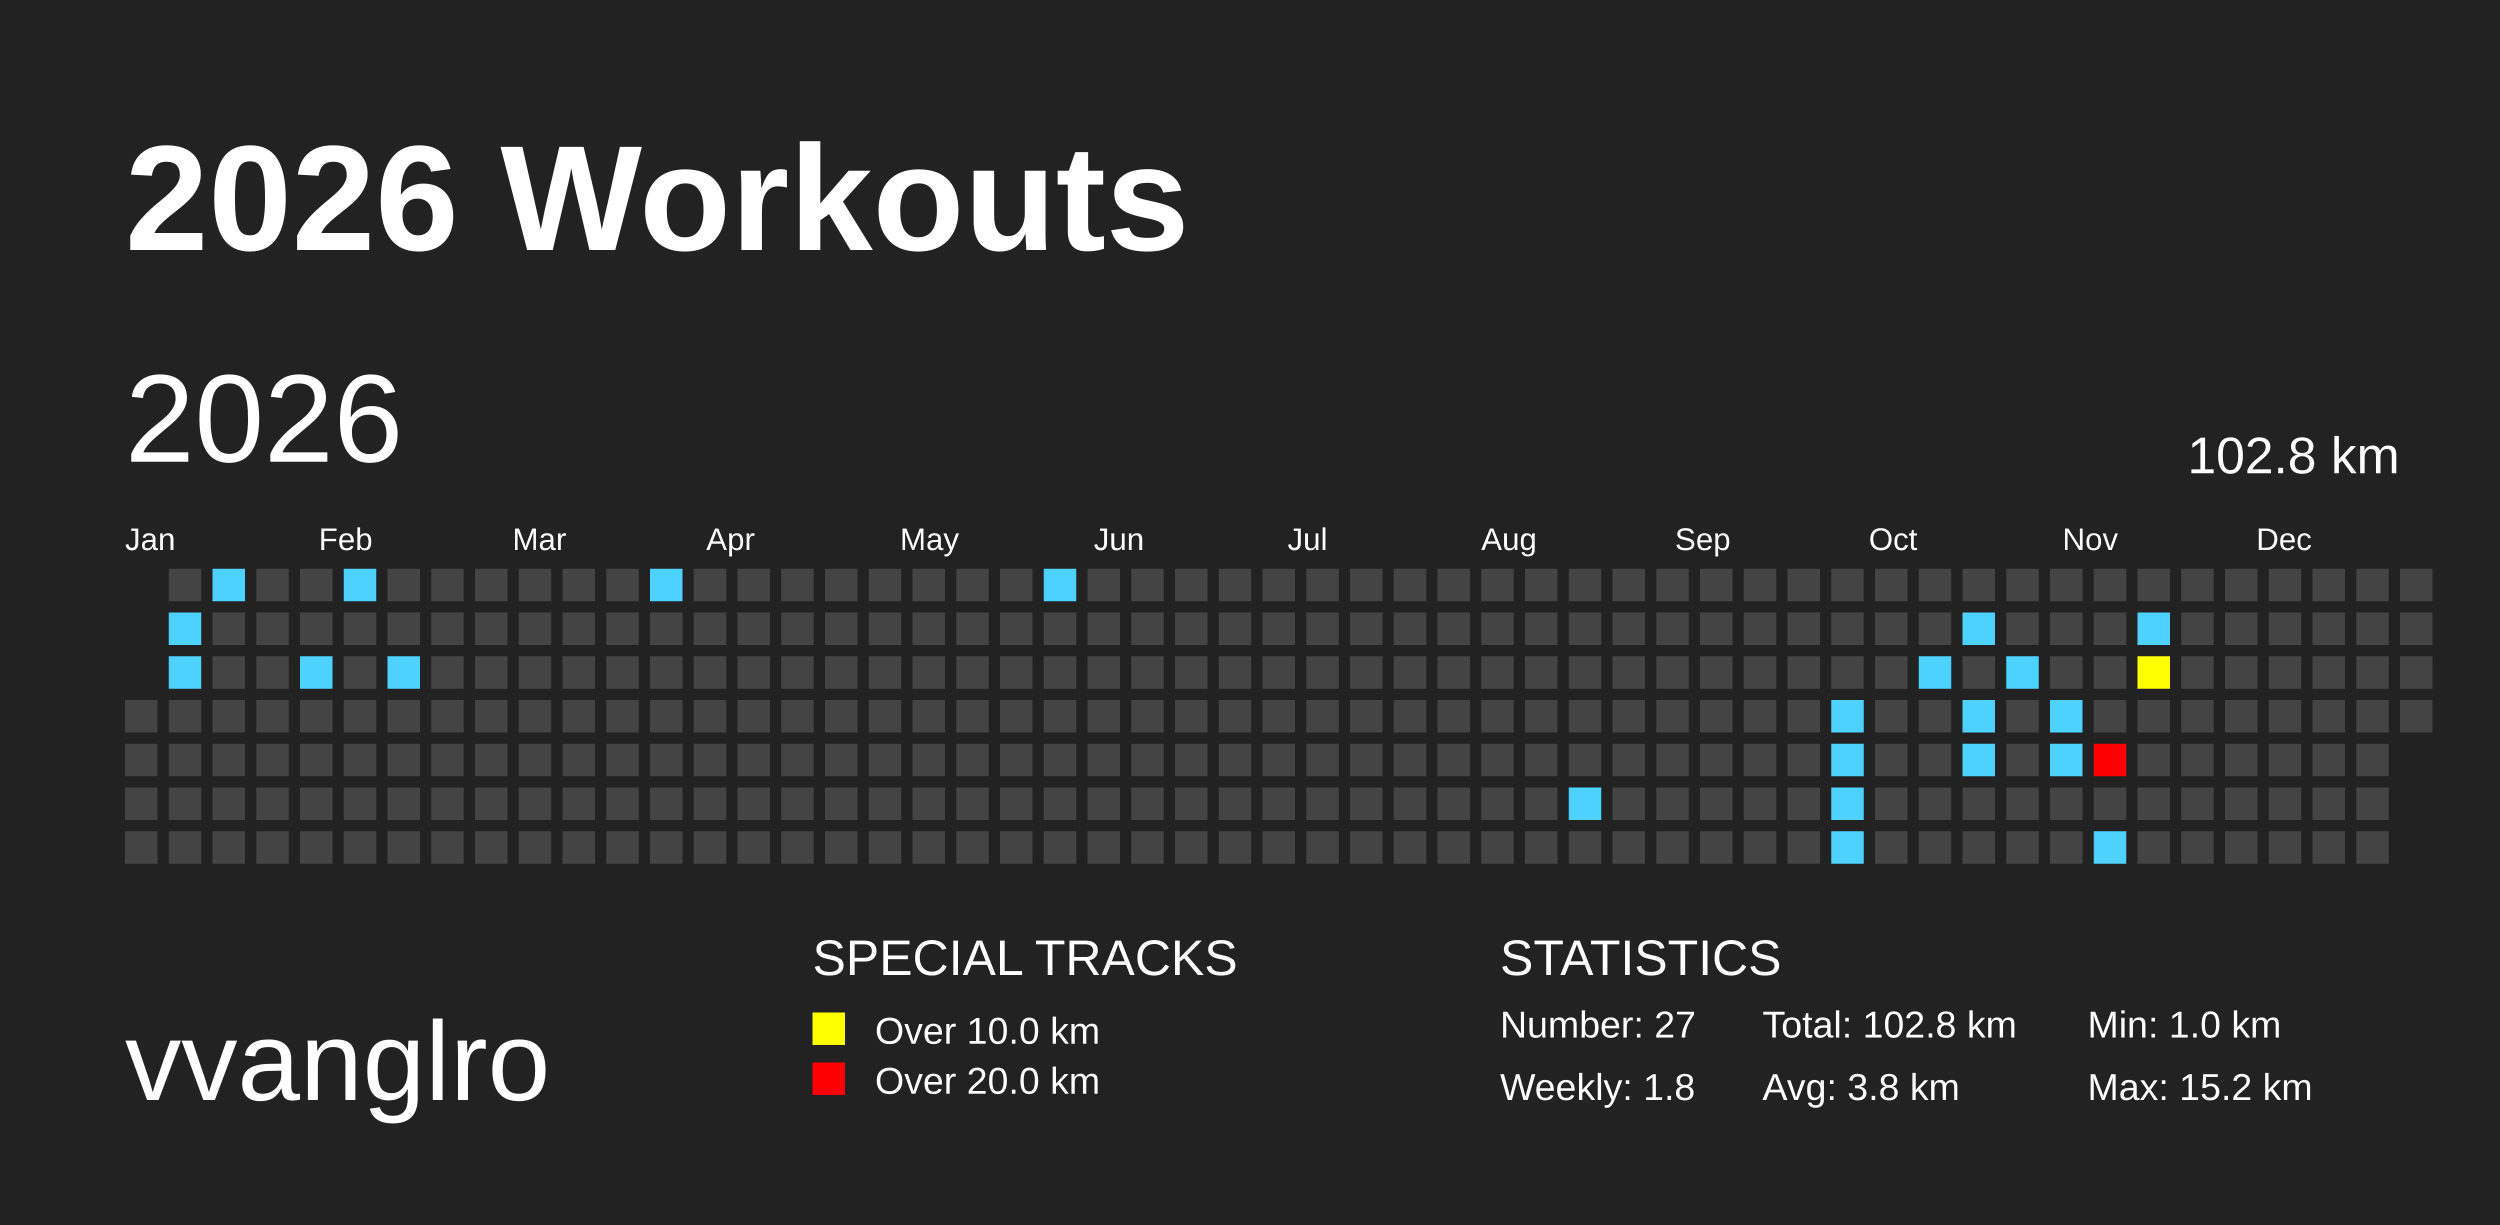
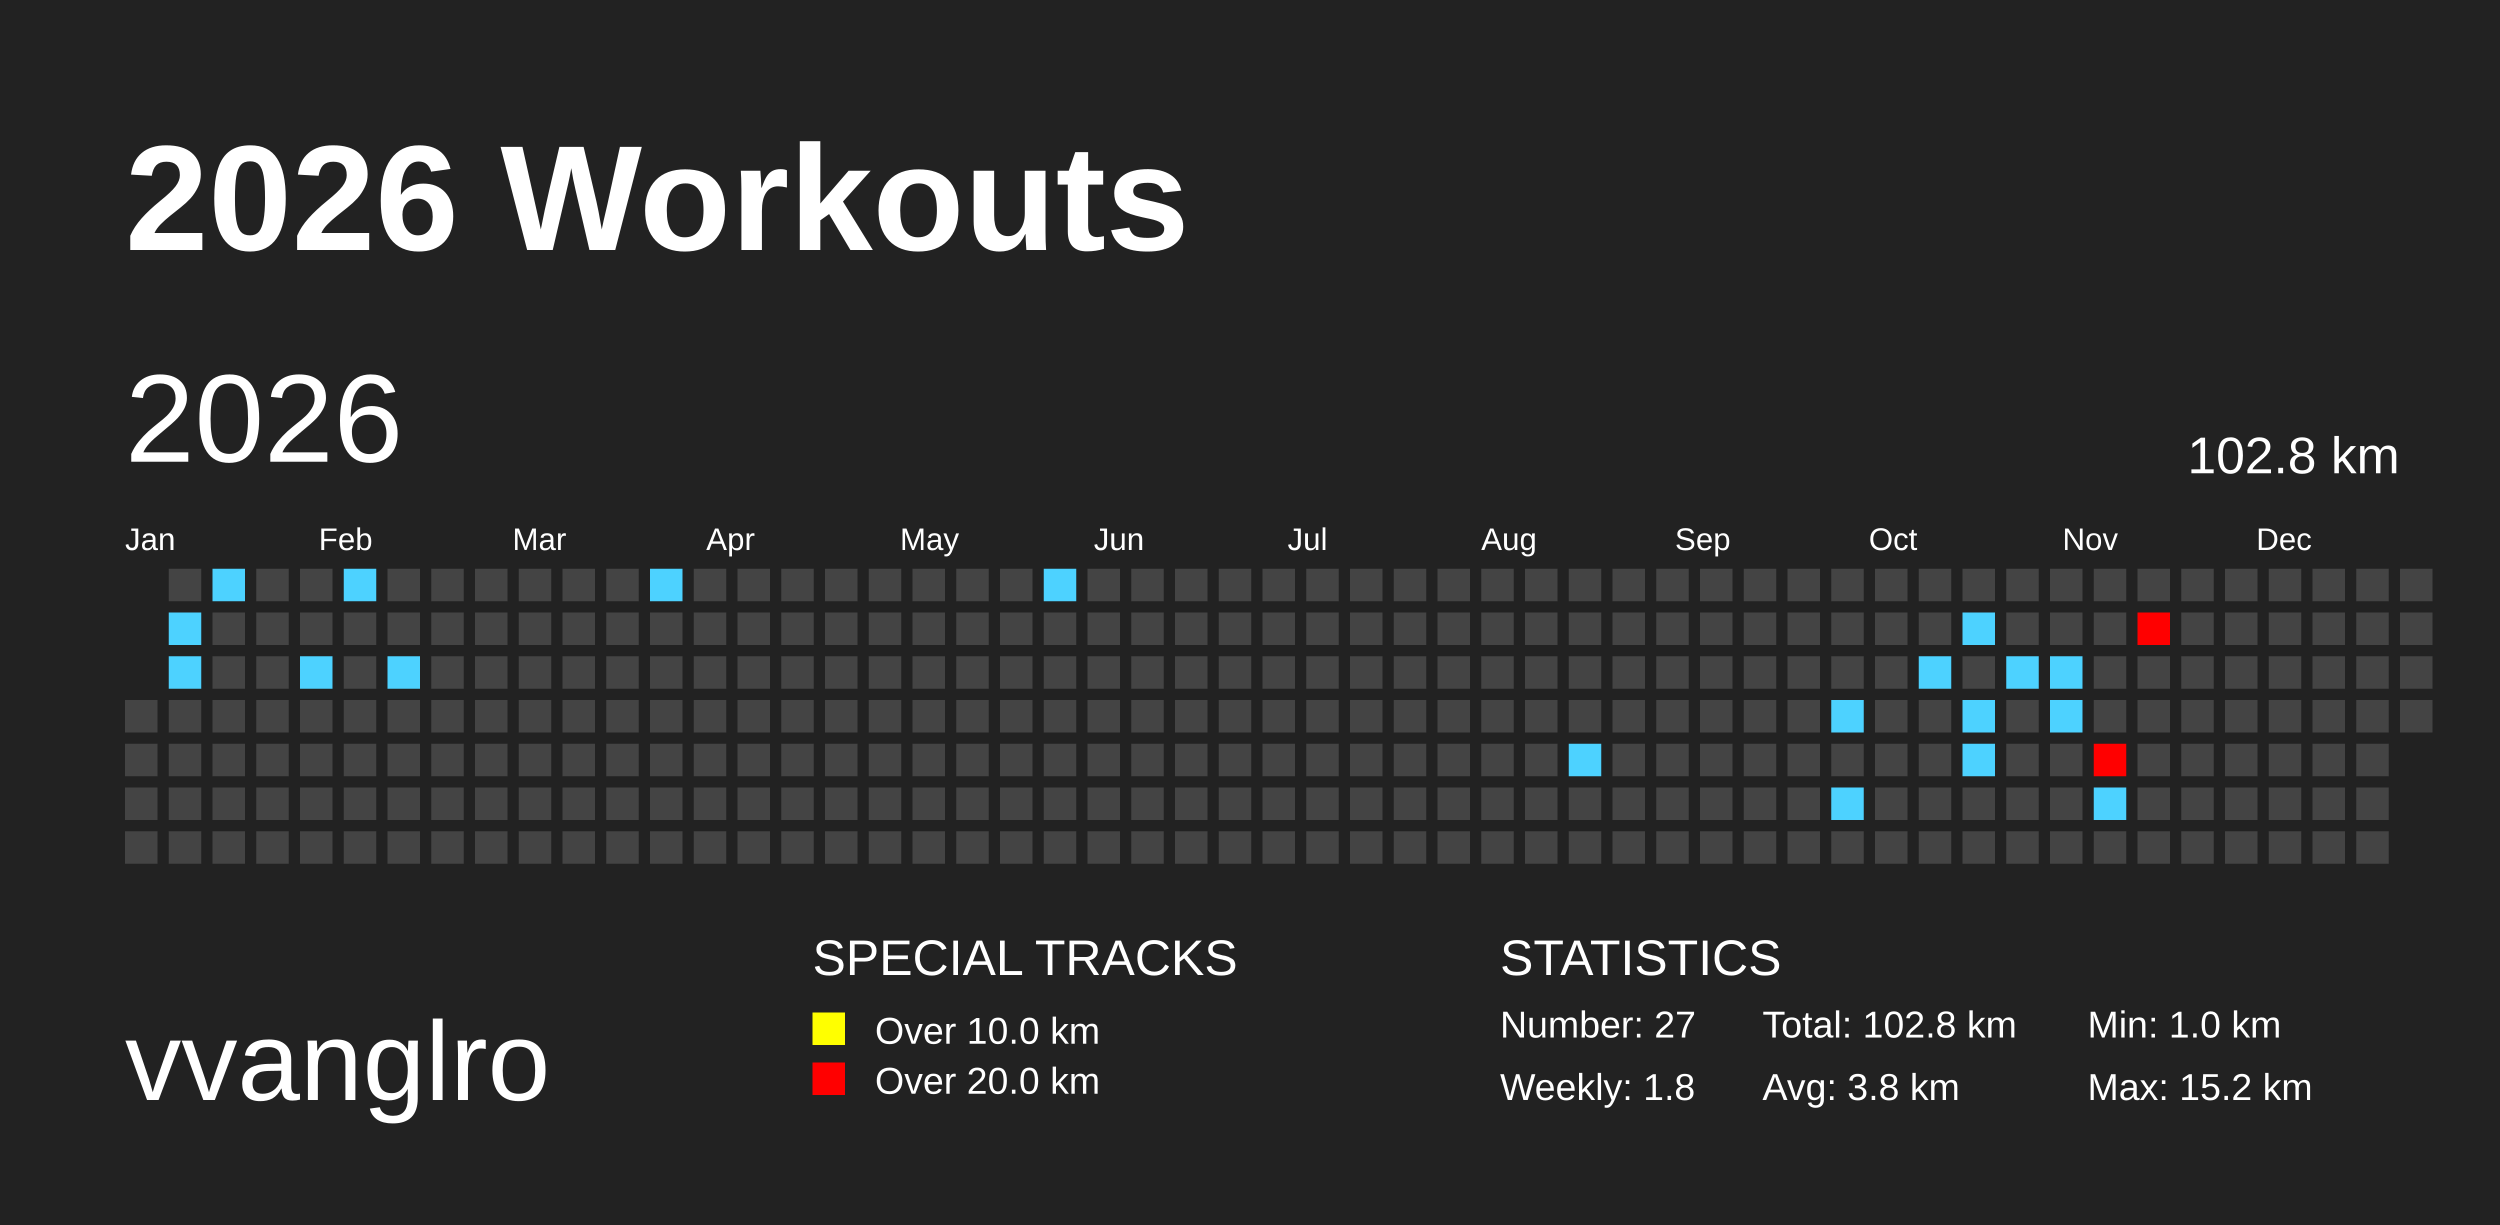
<svg xmlns="http://www.w3.org/2000/svg" baseProfile="full" height="98mm" version="1.1" viewBox="0,0,200,98" width="200mm">
  <defs>
    <pattern height="2" id="indoor-stripe" patternUnits="userSpaceOnUse" width="2">
      <line stroke="white" stroke-opacity="0.45" stroke-width="0.5" x1="0" x2="2" y1="2" y2="0" />
    </pattern>
  </defs>
  <rect fill="#222222" height="98" width="200" x="0" y="0" />
  <text fill="#FFFFFF" style="font-size:12px; font-family:Arial; font-weight:bold;" x="10" y="20">2026 Workouts</text>
  <text fill="#FFFFFF" style="font-size:9px; font-family:Arial" x="10" y="88">vvanglro</text>
  <text fill="#FFFFFF" style="font-size:4px; font-family:Arial" x="65" y="78">SPECIAL TRACKS</text>
  <rect fill="yellow" height="2.6" width="2.6" x="65" y="81" />
  <text fill="#FFFFFF" style="font-size:3px; font-family:Arial" x="70" y="83.5">Over 10.0 km</text>
  <rect fill="red" height="2.6" width="2.6" x="65" y="85" />
  <text fill="#FFFFFF" style="font-size:3px; font-family:Arial" x="70" y="87.5">Over 20.0 km</text>
  <text fill="#FFFFFF" style="font-size:4px; font-family:Arial" x="120" y="78">STATISTICS</text>
  <text fill="#FFFFFF" style="font-size:3px; font-family:Arial" x="120" y="83">Number: 27</text>
  <text fill="#FFFFFF" style="font-size:3px; font-family:Arial" x="120" y="88">Weekly: 1.8</text>
  <text fill="#FFFFFF" style="font-size:3px; font-family:Arial" x="141" y="83">Total: 102.8 km</text>
  <text fill="#FFFFFF" style="font-size:3px; font-family:Arial" x="141" y="88">Avg: 3.8 km</text>
  <text fill="#FFFFFF" style="font-size:3px; font-family:Arial" x="167" y="83">Min: 1.0 km</text>
  <text fill="#FFFFFF" style="font-size:3px; font-family:Arial" x="167" y="88">Max: 15.2 km</text>
  <text dominant-baseline="hanging" fill="#FFFFFF" style="font-size:10.0px; font-family:Arial;" x="10" y="30">2026</text>
  <text dominant-baseline="hanging" fill="#FFFFFF" style="font-size:4.125px; font-family:Arial;" x="175" y="35">102.8 km</text>
  <text fill="#FFFFFF" style="font-size:2.5px; font-family:Arial" x="10.0" y="44">Jan</text>
  <text fill="#FFFFFF" style="font-size:2.5px; font-family:Arial" x="25.5" y="44">Feb</text>
  <text fill="#FFFFFF" style="font-size:2.5px; font-family:Arial" x="41.0" y="44">Mar</text>
  <text fill="#FFFFFF" style="font-size:2.5px; font-family:Arial" x="56.5" y="44">Apr</text>
  <text fill="#FFFFFF" style="font-size:2.5px; font-family:Arial" x="72.0" y="44">May</text>
  <text fill="#FFFFFF" style="font-size:2.5px; font-family:Arial" x="87.5" y="44">Jun</text>
  <text fill="#FFFFFF" style="font-size:2.5px; font-family:Arial" x="103.0" y="44">Jul</text>
  <text fill="#FFFFFF" style="font-size:2.5px; font-family:Arial" x="118.5" y="44">Aug</text>
  <text fill="#FFFFFF" style="font-size:2.5px; font-family:Arial" x="134.0" y="44">Sep</text>
  <text fill="#FFFFFF" style="font-size:2.5px; font-family:Arial" x="149.5" y="44">Oct</text>
  <text fill="#FFFFFF" style="font-size:2.5px; font-family:Arial" x="165.0" y="44">Nov</text>
  <text fill="#FFFFFF" style="font-size:2.5px; font-family:Arial" x="180.5" y="44">Dec</text>
  <rect fill="#444444" height="2.6" width="2.6" x="10.0" y="56.0" />
  <rect fill="#444444" height="2.6" width="2.6" x="10.0" y="59.5" />
  <rect fill="#444444" height="2.6" width="2.6" x="10.0" y="63.0" />
  <rect fill="#444444" height="2.6" width="2.6" x="10.0" y="66.5" />
  <rect fill="#444444" height="2.6" width="2.6" x="13.5" y="45.5" />
  <rect fill="#4DD2FF" height="2.6" width="2.6" x="13.5" y="49.0" />
  <rect fill="#4DD2FF" height="2.6" width="2.6" x="13.5" y="52.5" />
  <rect fill="#444444" height="2.6" width="2.6" x="13.5" y="56.0" />
  <rect fill="#444444" height="2.6" width="2.6" x="13.5" y="59.5" />
  <rect fill="#444444" height="2.6" width="2.6" x="13.5" y="63.0" />
  <rect fill="#444444" height="2.6" width="2.6" x="13.5" y="66.5" />
  <rect fill="#4DD2FF" height="2.6" width="2.6" x="17.0" y="45.5" />
  <rect fill="#444444" height="2.6" width="2.6" x="17.0" y="49.0" />
  <rect fill="#444444" height="2.6" width="2.6" x="17.0" y="52.5" />
  <rect fill="#444444" height="2.6" width="2.6" x="17.0" y="56.0" />
  <rect fill="#444444" height="2.6" width="2.6" x="17.0" y="59.5" />
  <rect fill="#444444" height="2.6" width="2.6" x="17.0" y="63.0" />
  <rect fill="#444444" height="2.6" width="2.6" x="17.0" y="66.5" />
  <rect fill="#444444" height="2.6" width="2.6" x="20.5" y="45.5" />
  <rect fill="#444444" height="2.6" width="2.6" x="20.5" y="49.0" />
  <rect fill="#444444" height="2.6" width="2.6" x="20.5" y="52.5" />
  <rect fill="#444444" height="2.6" width="2.6" x="20.5" y="56.0" />
  <rect fill="#444444" height="2.6" width="2.6" x="20.5" y="59.5" />
  <rect fill="#444444" height="2.6" width="2.6" x="20.5" y="63.0" />
  <rect fill="#444444" height="2.6" width="2.6" x="20.5" y="66.5" />
  <rect fill="#444444" height="2.6" width="2.6" x="24.0" y="45.5" />
  <rect fill="#444444" height="2.6" width="2.6" x="24.0" y="49.0" />
  <rect fill="#4DD2FF" height="2.6" width="2.6" x="24.0" y="52.5" />
  <rect fill="#444444" height="2.6" width="2.6" x="24.0" y="56.0" />
  <rect fill="#444444" height="2.6" width="2.6" x="24.0" y="59.5" />
  <rect fill="#444444" height="2.6" width="2.6" x="24.0" y="63.0" />
  <rect fill="#444444" height="2.6" width="2.6" x="24.0" y="66.5" />
  <rect fill="#4DD2FF" height="2.6" width="2.6" x="27.5" y="45.5" />
  <rect fill="#444444" height="2.6" width="2.6" x="27.5" y="49.0" />
  <rect fill="#444444" height="2.6" width="2.6" x="27.5" y="52.5" />
  <rect fill="#444444" height="2.6" width="2.6" x="27.5" y="56.0" />
  <rect fill="#444444" height="2.6" width="2.6" x="27.5" y="59.5" />
  <rect fill="#444444" height="2.6" width="2.6" x="27.5" y="63.0" />
  <rect fill="#444444" height="2.6" width="2.6" x="27.5" y="66.5" />
  <rect fill="#444444" height="2.6" width="2.6" x="31.0" y="45.5" />
  <rect fill="#444444" height="2.6" width="2.6" x="31.0" y="49.0" />
  <rect fill="#4DD2FF" height="2.6" width="2.6" x="31.0" y="52.5" />
  <rect fill="#444444" height="2.6" width="2.6" x="31.0" y="56.0" />
  <rect fill="#444444" height="2.6" width="2.6" x="31.0" y="59.5" />
  <rect fill="#444444" height="2.6" width="2.6" x="31.0" y="63.0" />
  <rect fill="#444444" height="2.6" width="2.6" x="31.0" y="66.5" />
  <rect fill="#444444" height="2.6" width="2.6" x="34.5" y="45.5" />
  <rect fill="#444444" height="2.6" width="2.6" x="34.5" y="49.0" />
  <rect fill="#444444" height="2.6" width="2.6" x="34.5" y="52.5" />
  <rect fill="#444444" height="2.6" width="2.6" x="34.5" y="56.0" />
  <rect fill="#444444" height="2.6" width="2.6" x="34.5" y="59.5" />
  <rect fill="#444444" height="2.6" width="2.6" x="34.5" y="63.0" />
  <rect fill="#444444" height="2.6" width="2.6" x="34.5" y="66.5" />
  <rect fill="#444444" height="2.6" width="2.6" x="38.0" y="45.5" />
  <rect fill="#444444" height="2.6" width="2.6" x="38.0" y="49.0" />
  <rect fill="#444444" height="2.6" width="2.6" x="38.0" y="52.5" />
  <rect fill="#444444" height="2.6" width="2.6" x="38.0" y="56.0" />
  <rect fill="#444444" height="2.6" width="2.6" x="38.0" y="59.5" />
  <rect fill="#444444" height="2.6" width="2.6" x="38.0" y="63.0" />
  <rect fill="#444444" height="2.6" width="2.6" x="38.0" y="66.5" />
  <rect fill="#444444" height="2.6" width="2.6" x="41.5" y="45.5" />
  <rect fill="#444444" height="2.6" width="2.6" x="41.5" y="49.0" />
  <rect fill="#444444" height="2.6" width="2.6" x="41.5" y="52.5" />
  <rect fill="#444444" height="2.6" width="2.6" x="41.5" y="56.0" />
  <rect fill="#444444" height="2.6" width="2.6" x="41.5" y="59.5" />
  <rect fill="#444444" height="2.6" width="2.6" x="41.5" y="63.0" />
  <rect fill="#444444" height="2.6" width="2.6" x="41.5" y="66.5" />
  <rect fill="#444444" height="2.6" width="2.6" x="45.0" y="45.5" />
  <rect fill="#444444" height="2.6" width="2.6" x="45.0" y="49.0" />
  <rect fill="#444444" height="2.6" width="2.6" x="45.0" y="52.5" />
  <rect fill="#444444" height="2.6" width="2.6" x="45.0" y="56.0" />
  <rect fill="#444444" height="2.6" width="2.6" x="45.0" y="59.5" />
  <rect fill="#444444" height="2.6" width="2.6" x="45.0" y="63.0" />
  <rect fill="#444444" height="2.6" width="2.6" x="45.0" y="66.5" />
  <rect fill="#444444" height="2.6" width="2.6" x="48.5" y="45.5" />
  <rect fill="#444444" height="2.6" width="2.6" x="48.5" y="49.0" />
  <rect fill="#444444" height="2.6" width="2.6" x="48.5" y="52.5" />
  <rect fill="#444444" height="2.6" width="2.6" x="48.5" y="56.0" />
  <rect fill="#444444" height="2.6" width="2.6" x="48.5" y="59.5" />
  <rect fill="#444444" height="2.6" width="2.6" x="48.5" y="63.0" />
  <rect fill="#444444" height="2.6" width="2.6" x="48.5" y="66.5" />
  <rect fill="#4DD2FF" height="2.6" width="2.6" x="52.0" y="45.5" />
  <rect fill="#444444" height="2.6" width="2.6" x="52.0" y="49.0" />
  <rect fill="#444444" height="2.6" width="2.6" x="52.0" y="52.5" />
  <rect fill="#444444" height="2.6" width="2.6" x="52.0" y="56.0" />
  <rect fill="#444444" height="2.6" width="2.6" x="52.0" y="59.5" />
  <rect fill="#444444" height="2.6" width="2.6" x="52.0" y="63.0" />
  <rect fill="#444444" height="2.6" width="2.6" x="52.0" y="66.5" />
  <rect fill="#444444" height="2.6" width="2.6" x="55.5" y="45.5" />
  <rect fill="#444444" height="2.6" width="2.6" x="55.5" y="49.0" />
  <rect fill="#444444" height="2.6" width="2.6" x="55.5" y="52.5" />
  <rect fill="#444444" height="2.6" width="2.6" x="55.5" y="56.0" />
  <rect fill="#444444" height="2.6" width="2.6" x="55.5" y="59.5" />
  <rect fill="#444444" height="2.6" width="2.6" x="55.5" y="63.0" />
  <rect fill="#444444" height="2.6" width="2.6" x="55.5" y="66.5" />
  <rect fill="#444444" height="2.6" width="2.6" x="59.0" y="45.5" />
  <rect fill="#444444" height="2.6" width="2.6" x="59.0" y="49.0" />
  <rect fill="#444444" height="2.6" width="2.6" x="59.0" y="52.5" />
  <rect fill="#444444" height="2.6" width="2.6" x="59.0" y="56.0" />
  <rect fill="#444444" height="2.6" width="2.6" x="59.0" y="59.5" />
  <rect fill="#444444" height="2.6" width="2.6" x="59.0" y="63.0" />
  <rect fill="#444444" height="2.6" width="2.6" x="59.0" y="66.5" />
  <rect fill="#444444" height="2.6" width="2.6" x="62.5" y="45.5" />
  <rect fill="#444444" height="2.6" width="2.6" x="62.5" y="49.0" />
  <rect fill="#444444" height="2.6" width="2.6" x="62.5" y="52.5" />
  <rect fill="#444444" height="2.6" width="2.6" x="62.5" y="56.0" />
  <rect fill="#444444" height="2.6" width="2.6" x="62.5" y="59.5" />
  <rect fill="#444444" height="2.6" width="2.6" x="62.5" y="63.0" />
  <rect fill="#444444" height="2.6" width="2.6" x="62.5" y="66.5" />
  <rect fill="#444444" height="2.6" width="2.6" x="66.0" y="45.5" />
  <rect fill="#444444" height="2.6" width="2.6" x="66.0" y="49.0" />
  <rect fill="#444444" height="2.6" width="2.6" x="66.0" y="52.5" />
  <rect fill="#444444" height="2.6" width="2.6" x="66.0" y="56.0" />
  <rect fill="#444444" height="2.6" width="2.6" x="66.0" y="59.5" />
  <rect fill="#444444" height="2.6" width="2.6" x="66.0" y="63.0" />
  <rect fill="#444444" height="2.6" width="2.6" x="66.0" y="66.5" />
  <rect fill="#444444" height="2.6" width="2.6" x="69.5" y="45.5" />
  <rect fill="#444444" height="2.6" width="2.6" x="69.5" y="49.0" />
  <rect fill="#444444" height="2.6" width="2.6" x="69.5" y="52.5" />
  <rect fill="#444444" height="2.6" width="2.6" x="69.5" y="56.0" />
  <rect fill="#444444" height="2.6" width="2.6" x="69.5" y="59.5" />
  <rect fill="#444444" height="2.6" width="2.6" x="69.5" y="63.0" />
  <rect fill="#444444" height="2.6" width="2.6" x="69.5" y="66.5" />
  <rect fill="#444444" height="2.6" width="2.6" x="73.0" y="45.5" />
  <rect fill="#444444" height="2.6" width="2.6" x="73.0" y="49.0" />
  <rect fill="#444444" height="2.6" width="2.6" x="73.0" y="52.5" />
  <rect fill="#444444" height="2.6" width="2.6" x="73.0" y="56.0" />
  <rect fill="#444444" height="2.6" width="2.6" x="73.0" y="59.5" />
  <rect fill="#444444" height="2.6" width="2.6" x="73.0" y="63.0" />
  <rect fill="#444444" height="2.6" width="2.6" x="73.0" y="66.5" />
  <rect fill="#444444" height="2.6" width="2.6" x="76.5" y="45.5" />
  <rect fill="#444444" height="2.6" width="2.6" x="76.5" y="49.0" />
  <rect fill="#444444" height="2.6" width="2.6" x="76.5" y="52.5" />
  <rect fill="#444444" height="2.6" width="2.6" x="76.5" y="56.0" />
  <rect fill="#444444" height="2.6" width="2.6" x="76.5" y="59.5" />
  <rect fill="#444444" height="2.6" width="2.6" x="76.5" y="63.0" />
  <rect fill="#444444" height="2.6" width="2.6" x="76.5" y="66.5" />
  <rect fill="#444444" height="2.6" width="2.6" x="80.0" y="45.5" />
  <rect fill="#444444" height="2.6" width="2.6" x="80.0" y="49.0" />
  <rect fill="#444444" height="2.6" width="2.6" x="80.0" y="52.5" />
  <rect fill="#444444" height="2.6" width="2.6" x="80.0" y="56.0" />
  <rect fill="#444444" height="2.6" width="2.6" x="80.0" y="59.5" />
  <rect fill="#444444" height="2.6" width="2.6" x="80.0" y="63.0" />
  <rect fill="#444444" height="2.6" width="2.6" x="80.0" y="66.5" />
  <rect fill="#4DD2FF" height="2.6" width="2.6" x="83.5" y="45.5" />
  <rect fill="#444444" height="2.6" width="2.6" x="83.5" y="49.0" />
  <rect fill="#444444" height="2.6" width="2.6" x="83.5" y="52.5" />
  <rect fill="#444444" height="2.6" width="2.6" x="83.5" y="56.0" />
  <rect fill="#444444" height="2.6" width="2.6" x="83.5" y="59.5" />
  <rect fill="#444444" height="2.6" width="2.6" x="83.5" y="63.0" />
  <rect fill="#444444" height="2.6" width="2.6" x="83.5" y="66.5" />
  <rect fill="#444444" height="2.6" width="2.6" x="87.0" y="45.5" />
  <rect fill="#444444" height="2.6" width="2.6" x="87.0" y="49.0" />
  <rect fill="#444444" height="2.6" width="2.6" x="87.0" y="52.5" />
  <rect fill="#444444" height="2.6" width="2.6" x="87.0" y="56.0" />
  <rect fill="#444444" height="2.6" width="2.6" x="87.0" y="59.5" />
  <rect fill="#444444" height="2.6" width="2.6" x="87.0" y="63.0" />
  <rect fill="#444444" height="2.6" width="2.6" x="87.0" y="66.5" />
  <rect fill="#444444" height="2.6" width="2.6" x="90.5" y="45.5" />
  <rect fill="#444444" height="2.6" width="2.6" x="90.5" y="49.0" />
  <rect fill="#444444" height="2.6" width="2.6" x="90.5" y="52.5" />
  <rect fill="#444444" height="2.6" width="2.6" x="90.5" y="56.0" />
  <rect fill="#444444" height="2.6" width="2.6" x="90.5" y="59.5" />
  <rect fill="#444444" height="2.6" width="2.6" x="90.5" y="63.0" />
  <rect fill="#444444" height="2.6" width="2.6" x="90.5" y="66.5" />
  <rect fill="#444444" height="2.6" width="2.6" x="94.0" y="45.5" />
  <rect fill="#444444" height="2.6" width="2.6" x="94.0" y="49.0" />
  <rect fill="#444444" height="2.6" width="2.6" x="94.0" y="52.5" />
  <rect fill="#444444" height="2.6" width="2.6" x="94.0" y="56.0" />
  <rect fill="#444444" height="2.6" width="2.6" x="94.0" y="59.5" />
  <rect fill="#444444" height="2.6" width="2.6" x="94.0" y="63.0" />
  <rect fill="#444444" height="2.6" width="2.6" x="94.0" y="66.5" />
  <rect fill="#444444" height="2.6" width="2.6" x="97.5" y="45.5" />
  <rect fill="#444444" height="2.6" width="2.6" x="97.5" y="49.0" />
  <rect fill="#444444" height="2.6" width="2.6" x="97.5" y="52.5" />
  <rect fill="#444444" height="2.6" width="2.6" x="97.5" y="56.0" />
  <rect fill="#444444" height="2.6" width="2.6" x="97.5" y="59.5" />
  <rect fill="#444444" height="2.6" width="2.6" x="97.5" y="63.0" />
  <rect fill="#444444" height="2.6" width="2.6" x="97.5" y="66.5" />
  <rect fill="#444444" height="2.6" width="2.6" x="101.0" y="45.5" />
  <rect fill="#444444" height="2.6" width="2.6" x="101.0" y="49.0" />
  <rect fill="#444444" height="2.6" width="2.6" x="101.0" y="52.5" />
  <rect fill="#444444" height="2.6" width="2.6" x="101.0" y="56.0" />
  <rect fill="#444444" height="2.6" width="2.6" x="101.0" y="59.5" />
  <rect fill="#444444" height="2.6" width="2.6" x="101.0" y="63.0" />
  <rect fill="#444444" height="2.6" width="2.6" x="101.0" y="66.5" />
  <rect fill="#444444" height="2.6" width="2.6" x="104.5" y="45.5" />
  <rect fill="#444444" height="2.6" width="2.6" x="104.5" y="49.0" />
  <rect fill="#444444" height="2.6" width="2.6" x="104.5" y="52.5" />
  <rect fill="#444444" height="2.6" width="2.6" x="104.5" y="56.0" />
  <rect fill="#444444" height="2.6" width="2.6" x="104.5" y="59.5" />
  <rect fill="#444444" height="2.6" width="2.6" x="104.5" y="63.0" />
  <rect fill="#444444" height="2.6" width="2.6" x="104.5" y="66.5" />
  <rect fill="#444444" height="2.6" width="2.6" x="108.0" y="45.5" />
  <rect fill="#444444" height="2.6" width="2.6" x="108.0" y="49.0" />
  <rect fill="#444444" height="2.6" width="2.6" x="108.0" y="52.5" />
  <rect fill="#444444" height="2.6" width="2.6" x="108.0" y="56.0" />
  <rect fill="#444444" height="2.6" width="2.6" x="108.0" y="59.5" />
  <rect fill="#444444" height="2.6" width="2.6" x="108.0" y="63.0" />
  <rect fill="#444444" height="2.6" width="2.6" x="108.0" y="66.5" />
  <rect fill="#444444" height="2.6" width="2.6" x="111.5" y="45.5" />
  <rect fill="#444444" height="2.6" width="2.6" x="111.5" y="49.0" />
  <rect fill="#444444" height="2.6" width="2.6" x="111.5" y="52.5" />
  <rect fill="#444444" height="2.6" width="2.6" x="111.5" y="56.0" />
  <rect fill="#444444" height="2.6" width="2.6" x="111.5" y="59.5" />
  <rect fill="#444444" height="2.6" width="2.6" x="111.5" y="63.0" />
  <rect fill="#444444" height="2.6" width="2.6" x="111.5" y="66.5" />
  <rect fill="#444444" height="2.6" width="2.6" x="115.0" y="45.5" />
  <rect fill="#444444" height="2.6" width="2.6" x="115.0" y="49.0" />
  <rect fill="#444444" height="2.6" width="2.6" x="115.0" y="52.5" />
  <rect fill="#444444" height="2.6" width="2.6" x="115.0" y="56.0" />
  <rect fill="#444444" height="2.6" width="2.6" x="115.0" y="59.5" />
  <rect fill="#444444" height="2.6" width="2.6" x="115.0" y="63.0" />
  <rect fill="#444444" height="2.6" width="2.6" x="115.0" y="66.5" />
  <rect fill="#444444" height="2.6" width="2.6" x="118.5" y="45.5" />
  <rect fill="#444444" height="2.6" width="2.6" x="118.5" y="49.0" />
  <rect fill="#444444" height="2.6" width="2.6" x="118.5" y="52.5" />
  <rect fill="#444444" height="2.6" width="2.6" x="118.5" y="56.0" />
  <rect fill="#444444" height="2.6" width="2.6" x="118.5" y="59.5" />
  <rect fill="#444444" height="2.6" width="2.6" x="118.5" y="63.0" />
  <rect fill="#444444" height="2.6" width="2.6" x="118.5" y="66.5" />
  <rect fill="#444444" height="2.6" width="2.6" x="122.0" y="45.5" />
  <rect fill="#444444" height="2.6" width="2.6" x="122.0" y="49.0" />
  <rect fill="#444444" height="2.6" width="2.6" x="122.0" y="52.5" />
  <rect fill="#444444" height="2.6" width="2.6" x="122.0" y="56.0" />
  <rect fill="#444444" height="2.6" width="2.6" x="122.0" y="59.5" />
  <rect fill="#444444" height="2.6" width="2.6" x="122.0" y="63.0" />
  <rect fill="#444444" height="2.6" width="2.6" x="122.0" y="66.5" />
  <rect fill="#444444" height="2.6" width="2.6" x="125.5" y="45.5" />
  <rect fill="#444444" height="2.6" width="2.6" x="125.5" y="49.0" />
  <rect fill="#444444" height="2.6" width="2.6" x="125.5" y="52.5" />
  <rect fill="#444444" height="2.6" width="2.6" x="125.5" y="56.0" />
-   <rect fill="#444444" height="2.6" width="2.6" x="125.5" y="59.5" />
-   <rect fill="#4DD2FF" height="2.6" width="2.6" x="125.5" y="63.0" />
+   <rect fill="#4DD2FF" height="2.6" width="2.6" x="125.5" y="59.5" />
+   <rect fill="#444444" height="2.6" width="2.6" x="125.5" y="63.0" />
  <rect fill="#444444" height="2.6" width="2.6" x="125.5" y="66.5" />
  <rect fill="#444444" height="2.6" width="2.6" x="129.0" y="45.5" />
  <rect fill="#444444" height="2.6" width="2.6" x="129.0" y="49.0" />
  <rect fill="#444444" height="2.6" width="2.6" x="129.0" y="52.5" />
  <rect fill="#444444" height="2.6" width="2.6" x="129.0" y="56.0" />
  <rect fill="#444444" height="2.6" width="2.6" x="129.0" y="59.5" />
  <rect fill="#444444" height="2.6" width="2.6" x="129.0" y="63.0" />
  <rect fill="#444444" height="2.6" width="2.6" x="129.0" y="66.5" />
  <rect fill="#444444" height="2.6" width="2.6" x="132.5" y="45.5" />
  <rect fill="#444444" height="2.6" width="2.6" x="132.5" y="49.0" />
  <rect fill="#444444" height="2.6" width="2.6" x="132.5" y="52.5" />
  <rect fill="#444444" height="2.6" width="2.6" x="132.5" y="56.0" />
  <rect fill="#444444" height="2.6" width="2.6" x="132.5" y="59.5" />
  <rect fill="#444444" height="2.6" width="2.6" x="132.5" y="63.0" />
  <rect fill="#444444" height="2.6" width="2.6" x="132.5" y="66.5" />
  <rect fill="#444444" height="2.6" width="2.6" x="136.0" y="45.5" />
  <rect fill="#444444" height="2.6" width="2.6" x="136.0" y="49.0" />
  <rect fill="#444444" height="2.6" width="2.6" x="136.0" y="52.5" />
  <rect fill="#444444" height="2.6" width="2.6" x="136.0" y="56.0" />
  <rect fill="#444444" height="2.6" width="2.6" x="136.0" y="59.5" />
  <rect fill="#444444" height="2.6" width="2.6" x="136.0" y="63.0" />
  <rect fill="#444444" height="2.6" width="2.6" x="136.0" y="66.5" />
  <rect fill="#444444" height="2.6" width="2.6" x="139.5" y="45.5" />
  <rect fill="#444444" height="2.6" width="2.6" x="139.5" y="49.0" />
  <rect fill="#444444" height="2.6" width="2.6" x="139.5" y="52.5" />
  <rect fill="#444444" height="2.6" width="2.6" x="139.5" y="56.0" />
  <rect fill="#444444" height="2.6" width="2.6" x="139.5" y="59.5" />
  <rect fill="#444444" height="2.6" width="2.6" x="139.5" y="63.0" />
  <rect fill="#444444" height="2.6" width="2.6" x="139.5" y="66.5" />
  <rect fill="#444444" height="2.6" width="2.6" x="143.0" y="45.5" />
  <rect fill="#444444" height="2.6" width="2.6" x="143.0" y="49.0" />
  <rect fill="#444444" height="2.6" width="2.6" x="143.0" y="52.5" />
  <rect fill="#444444" height="2.6" width="2.6" x="143.0" y="56.0" />
  <rect fill="#444444" height="2.6" width="2.6" x="143.0" y="59.5" />
  <rect fill="#444444" height="2.6" width="2.6" x="143.0" y="63.0" />
  <rect fill="#444444" height="2.6" width="2.6" x="143.0" y="66.5" />
  <rect fill="#444444" height="2.6" width="2.6" x="146.5" y="45.5" />
  <rect fill="#444444" height="2.6" width="2.6" x="146.5" y="49.0" />
  <rect fill="#444444" height="2.6" width="2.6" x="146.5" y="52.5" />
  <rect fill="#4DD2FF" height="2.6" width="2.6" x="146.5" y="56.0" />
-   <rect fill="#4DD2FF" height="2.6" width="2.6" x="146.5" y="59.5" />
+   <rect fill="#444444" height="2.6" width="2.6" x="146.5" y="59.5" />
  <rect fill="#4DD2FF" height="2.6" width="2.6" x="146.5" y="63.0" />
-   <rect fill="#4DD2FF" height="2.6" width="2.6" x="146.5" y="66.5" />
+   <rect fill="#444444" height="2.6" width="2.6" x="146.5" y="66.5" />
  <rect fill="#444444" height="2.6" width="2.6" x="150.0" y="45.5" />
  <rect fill="#444444" height="2.6" width="2.6" x="150.0" y="49.0" />
  <rect fill="#444444" height="2.6" width="2.6" x="150.0" y="52.5" />
  <rect fill="#444444" height="2.6" width="2.6" x="150.0" y="56.0" />
  <rect fill="#444444" height="2.6" width="2.6" x="150.0" y="59.5" />
  <rect fill="#444444" height="2.6" width="2.6" x="150.0" y="63.0" />
  <rect fill="#444444" height="2.6" width="2.6" x="150.0" y="66.5" />
  <rect fill="#444444" height="2.6" width="2.6" x="153.5" y="45.5" />
  <rect fill="#444444" height="2.6" width="2.6" x="153.5" y="49.0" />
  <rect fill="#4DD2FF" height="2.6" width="2.6" x="153.5" y="52.5" />
  <rect fill="#444444" height="2.6" width="2.6" x="153.5" y="56.0" />
  <rect fill="#444444" height="2.6" width="2.6" x="153.5" y="59.5" />
  <rect fill="#444444" height="2.6" width="2.6" x="153.5" y="63.0" />
  <rect fill="#444444" height="2.6" width="2.6" x="153.5" y="66.5" />
  <rect fill="#444444" height="2.6" width="2.6" x="157.0" y="45.5" />
  <rect fill="#4DD2FF" height="2.6" width="2.6" x="157.0" y="49.0" />
  <rect fill="#444444" height="2.6" width="2.6" x="157.0" y="52.5" />
  <rect fill="#4DD2FF" height="2.6" width="2.6" x="157.0" y="56.0" />
  <rect fill="#4DD2FF" height="2.6" width="2.6" x="157.0" y="59.5" />
  <rect fill="#444444" height="2.6" width="2.6" x="157.0" y="63.0" />
  <rect fill="#444444" height="2.6" width="2.6" x="157.0" y="66.5" />
  <rect fill="#444444" height="2.6" width="2.6" x="160.5" y="45.5" />
  <rect fill="#444444" height="2.6" width="2.6" x="160.5" y="49.0" />
  <rect fill="#4DD2FF" height="2.6" width="2.6" x="160.5" y="52.5" />
  <rect fill="#444444" height="2.6" width="2.6" x="160.5" y="56.0" />
  <rect fill="#444444" height="2.6" width="2.6" x="160.5" y="59.5" />
  <rect fill="#444444" height="2.6" width="2.6" x="160.5" y="63.0" />
  <rect fill="#444444" height="2.6" width="2.6" x="160.5" y="66.5" />
  <rect fill="#444444" height="2.6" width="2.6" x="164.0" y="45.5" />
  <rect fill="#444444" height="2.6" width="2.6" x="164.0" y="49.0" />
-   <rect fill="#444444" height="2.6" width="2.6" x="164.0" y="52.5" />
+   <rect fill="#4DD2FF" height="2.6" width="2.6" x="164.0" y="52.5" />
  <rect fill="#4DD2FF" height="2.6" width="2.6" x="164.0" y="56.0" />
-   <rect fill="#4DD2FF" height="2.6" width="2.6" x="164.0" y="59.5" />
+   <rect fill="#444444" height="2.6" width="2.6" x="164.0" y="59.5" />
  <rect fill="#444444" height="2.6" width="2.6" x="164.0" y="63.0" />
  <rect fill="#444444" height="2.6" width="2.6" x="164.0" y="66.5" />
  <rect fill="#444444" height="2.6" width="2.6" x="167.5" y="45.5" />
  <rect fill="#444444" height="2.6" width="2.6" x="167.5" y="49.0" />
  <rect fill="#444444" height="2.6" width="2.6" x="167.5" y="52.5" />
  <rect fill="#444444" height="2.6" width="2.6" x="167.5" y="56.0" />
  <rect fill="red" height="2.6" width="2.6" x="167.5" y="59.5" />
-   <rect fill="#444444" height="2.6" width="2.6" x="167.5" y="63.0" />
-   <rect fill="#4DD2FF" height="2.6" width="2.6" x="167.5" y="66.5" />
+   <rect fill="#4DD2FF" height="2.6" width="2.6" x="167.5" y="63.0" />
+   <rect fill="#444444" height="2.6" width="2.6" x="167.5" y="66.5" />
  <rect fill="#444444" height="2.6" width="2.6" x="171.0" y="45.5" />
-   <rect fill="#4DD2FF" height="2.6" width="2.6" x="171.0" y="49.0" />
-   <rect fill="yellow" height="2.6" width="2.6" x="171.0" y="52.5" />
+   <rect fill="red" height="2.6" width="2.6" x="171.0" y="49.0" />
+   <rect fill="#444444" height="2.6" width="2.6" x="171.0" y="52.5" />
  <rect fill="#444444" height="2.6" width="2.6" x="171.0" y="56.0" />
  <rect fill="#444444" height="2.6" width="2.6" x="171.0" y="59.5" />
  <rect fill="#444444" height="2.6" width="2.6" x="171.0" y="63.0" />
  <rect fill="#444444" height="2.6" width="2.6" x="171.0" y="66.5" />
  <rect fill="#444444" height="2.6" width="2.6" x="174.5" y="45.5" />
  <rect fill="#444444" height="2.6" width="2.6" x="174.5" y="49.0" />
  <rect fill="#444444" height="2.6" width="2.6" x="174.5" y="52.5" />
  <rect fill="#444444" height="2.6" width="2.6" x="174.5" y="56.0" />
  <rect fill="#444444" height="2.6" width="2.6" x="174.5" y="59.5" />
  <rect fill="#444444" height="2.6" width="2.6" x="174.5" y="63.0" />
  <rect fill="#444444" height="2.6" width="2.6" x="174.5" y="66.5" />
  <rect fill="#444444" height="2.6" width="2.6" x="178.0" y="45.5" />
  <rect fill="#444444" height="2.6" width="2.6" x="178.0" y="49.0" />
  <rect fill="#444444" height="2.6" width="2.6" x="178.0" y="52.5" />
  <rect fill="#444444" height="2.6" width="2.6" x="178.0" y="56.0" />
  <rect fill="#444444" height="2.6" width="2.6" x="178.0" y="59.5" />
  <rect fill="#444444" height="2.6" width="2.6" x="178.0" y="63.0" />
  <rect fill="#444444" height="2.6" width="2.6" x="178.0" y="66.5" />
  <rect fill="#444444" height="2.6" width="2.6" x="181.5" y="45.5" />
  <rect fill="#444444" height="2.6" width="2.6" x="181.5" y="49.0" />
  <rect fill="#444444" height="2.6" width="2.6" x="181.5" y="52.5" />
  <rect fill="#444444" height="2.6" width="2.6" x="181.5" y="56.0" />
  <rect fill="#444444" height="2.6" width="2.6" x="181.5" y="59.5" />
  <rect fill="#444444" height="2.6" width="2.6" x="181.5" y="63.0" />
  <rect fill="#444444" height="2.6" width="2.6" x="181.5" y="66.5" />
  <rect fill="#444444" height="2.6" width="2.6" x="185.0" y="45.5" />
  <rect fill="#444444" height="2.6" width="2.6" x="185.0" y="49.0" />
  <rect fill="#444444" height="2.6" width="2.6" x="185.0" y="52.5" />
  <rect fill="#444444" height="2.6" width="2.6" x="185.0" y="56.0" />
  <rect fill="#444444" height="2.6" width="2.6" x="185.0" y="59.5" />
  <rect fill="#444444" height="2.6" width="2.6" x="185.0" y="63.0" />
  <rect fill="#444444" height="2.6" width="2.6" x="185.0" y="66.5" />
  <rect fill="#444444" height="2.6" width="2.6" x="188.5" y="45.5" />
  <rect fill="#444444" height="2.6" width="2.6" x="188.5" y="49.0" />
  <rect fill="#444444" height="2.6" width="2.6" x="188.5" y="52.5" />
  <rect fill="#444444" height="2.6" width="2.6" x="188.5" y="56.0" />
  <rect fill="#444444" height="2.6" width="2.6" x="188.5" y="59.5" />
  <rect fill="#444444" height="2.6" width="2.6" x="188.5" y="63.0" />
  <rect fill="#444444" height="2.6" width="2.6" x="188.5" y="66.5" />
  <rect fill="#444444" height="2.6" width="2.6" x="192.0" y="45.5" />
  <rect fill="#444444" height="2.6" width="2.6" x="192.0" y="49.0" />
  <rect fill="#444444" height="2.6" width="2.6" x="192.0" y="52.5" />
  <rect fill="#444444" height="2.6" width="2.6" x="192.0" y="56.0" />
</svg>
